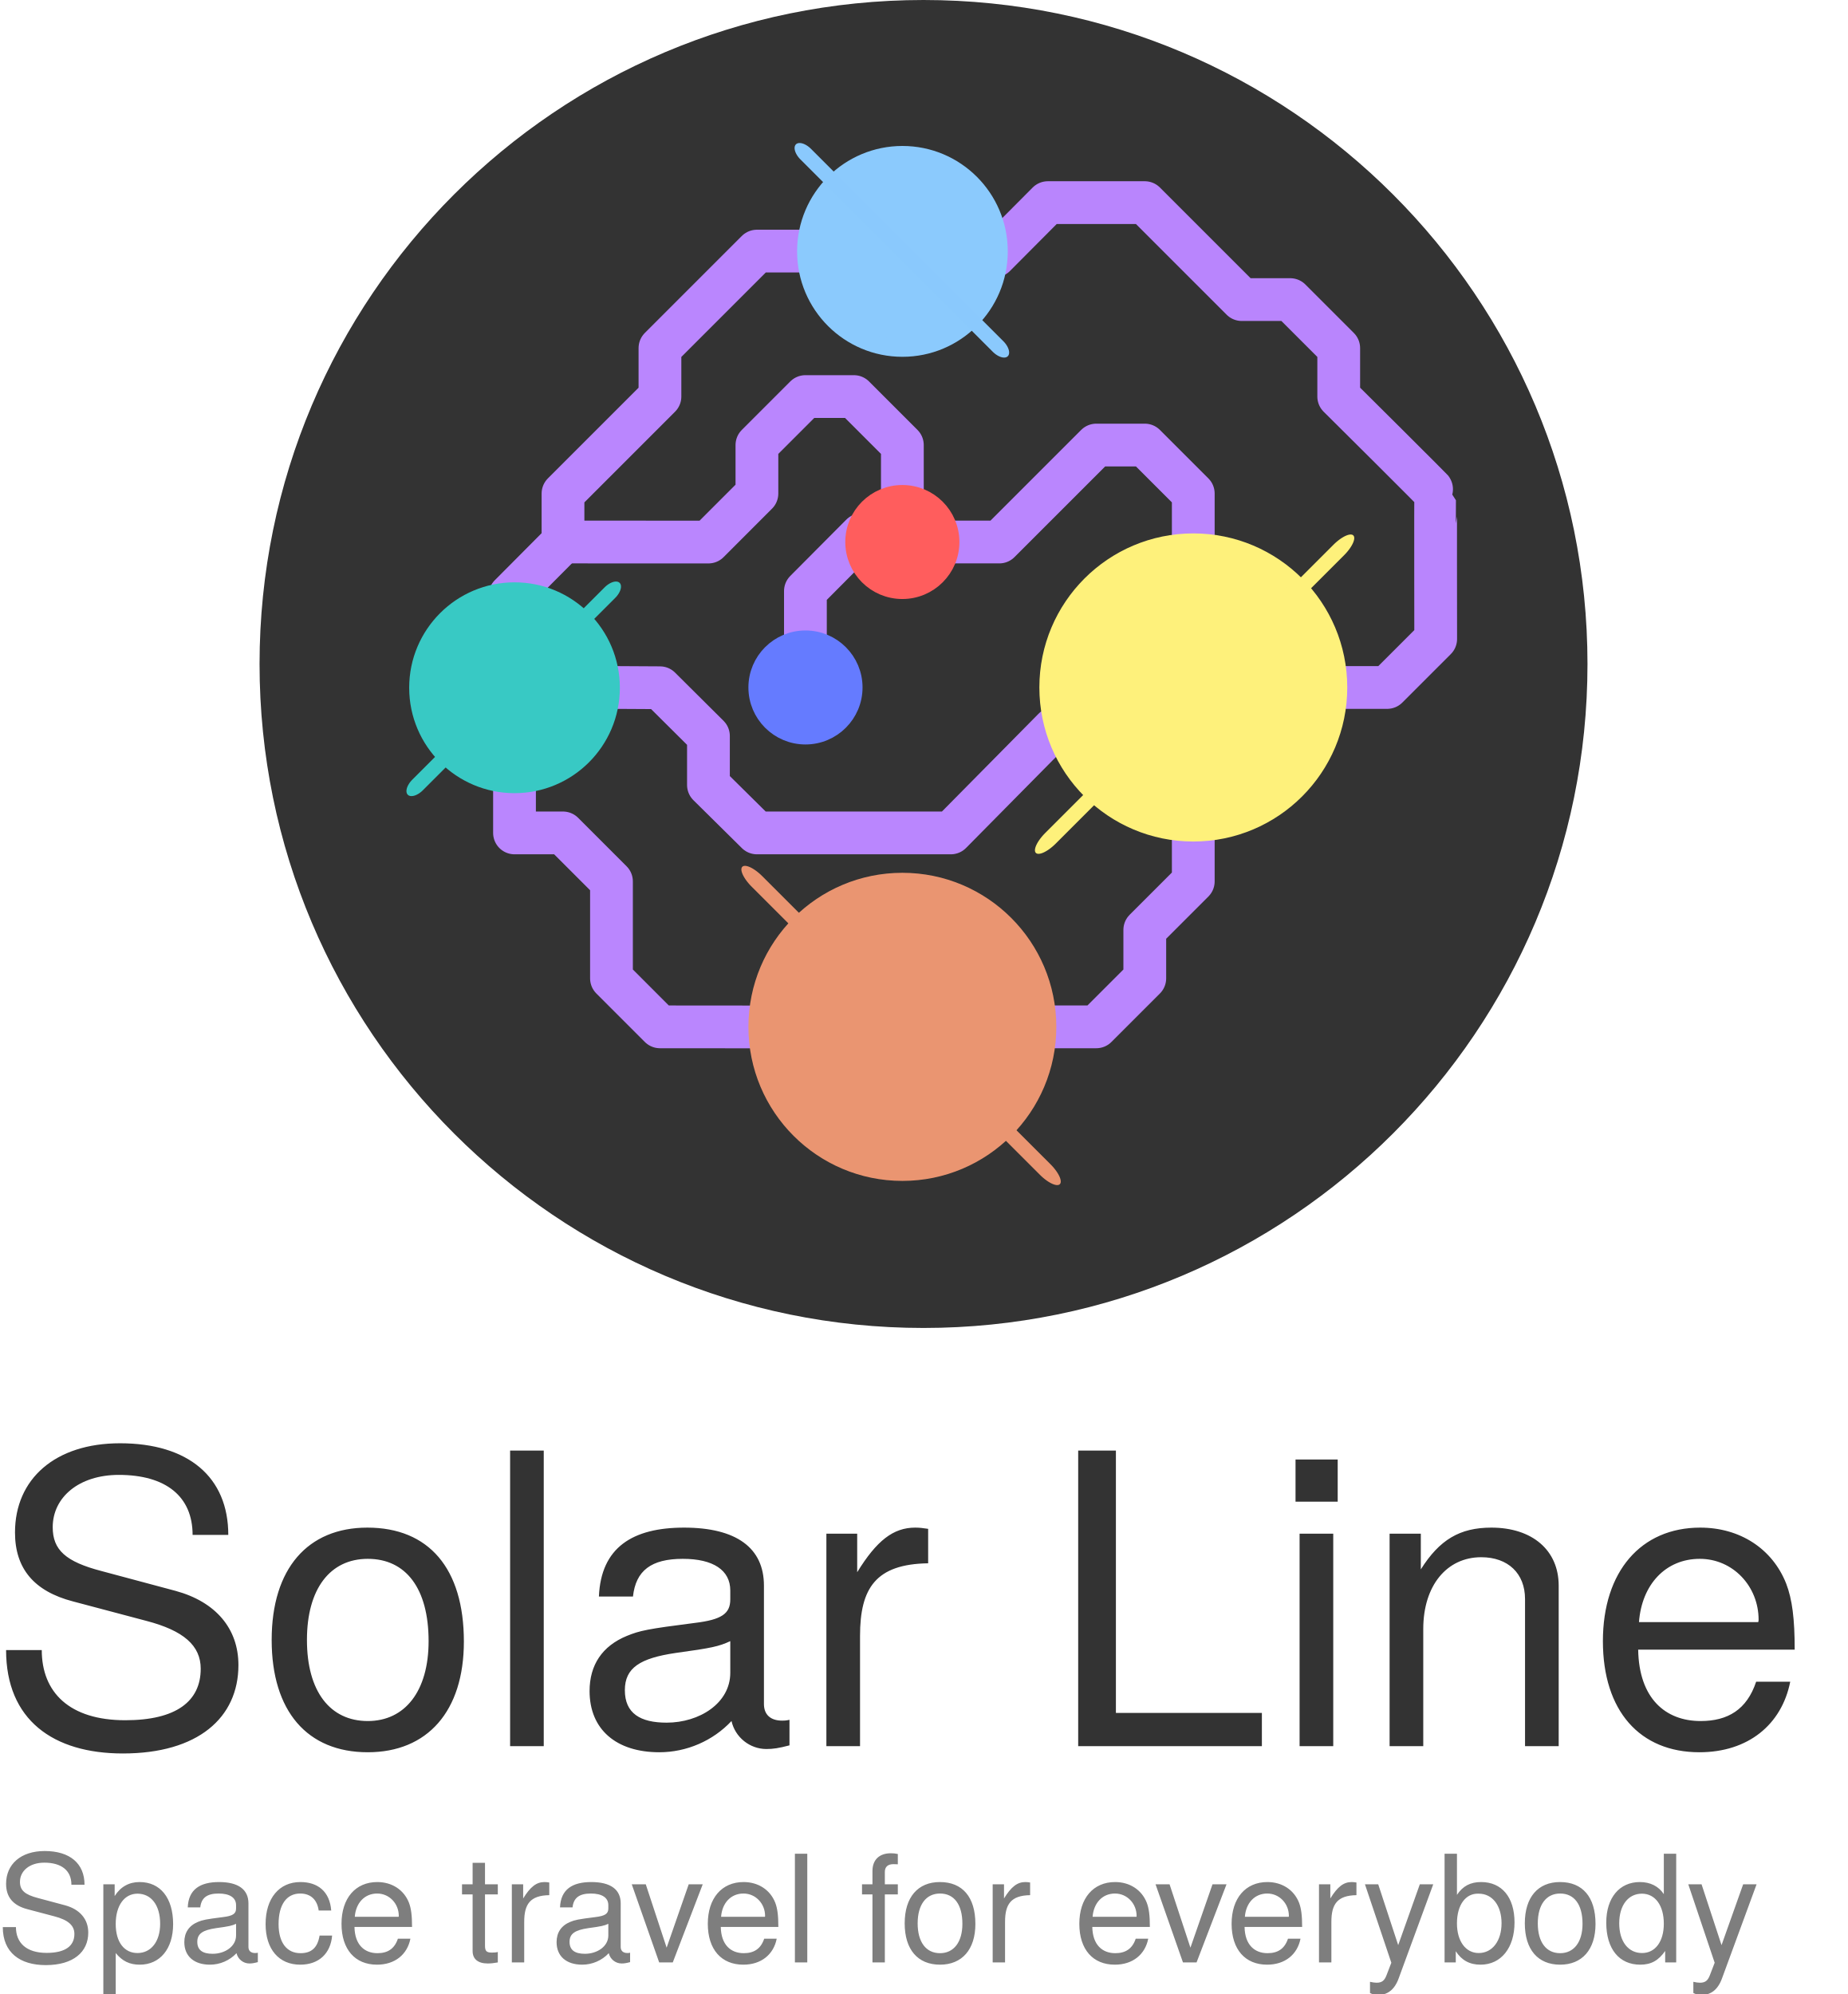
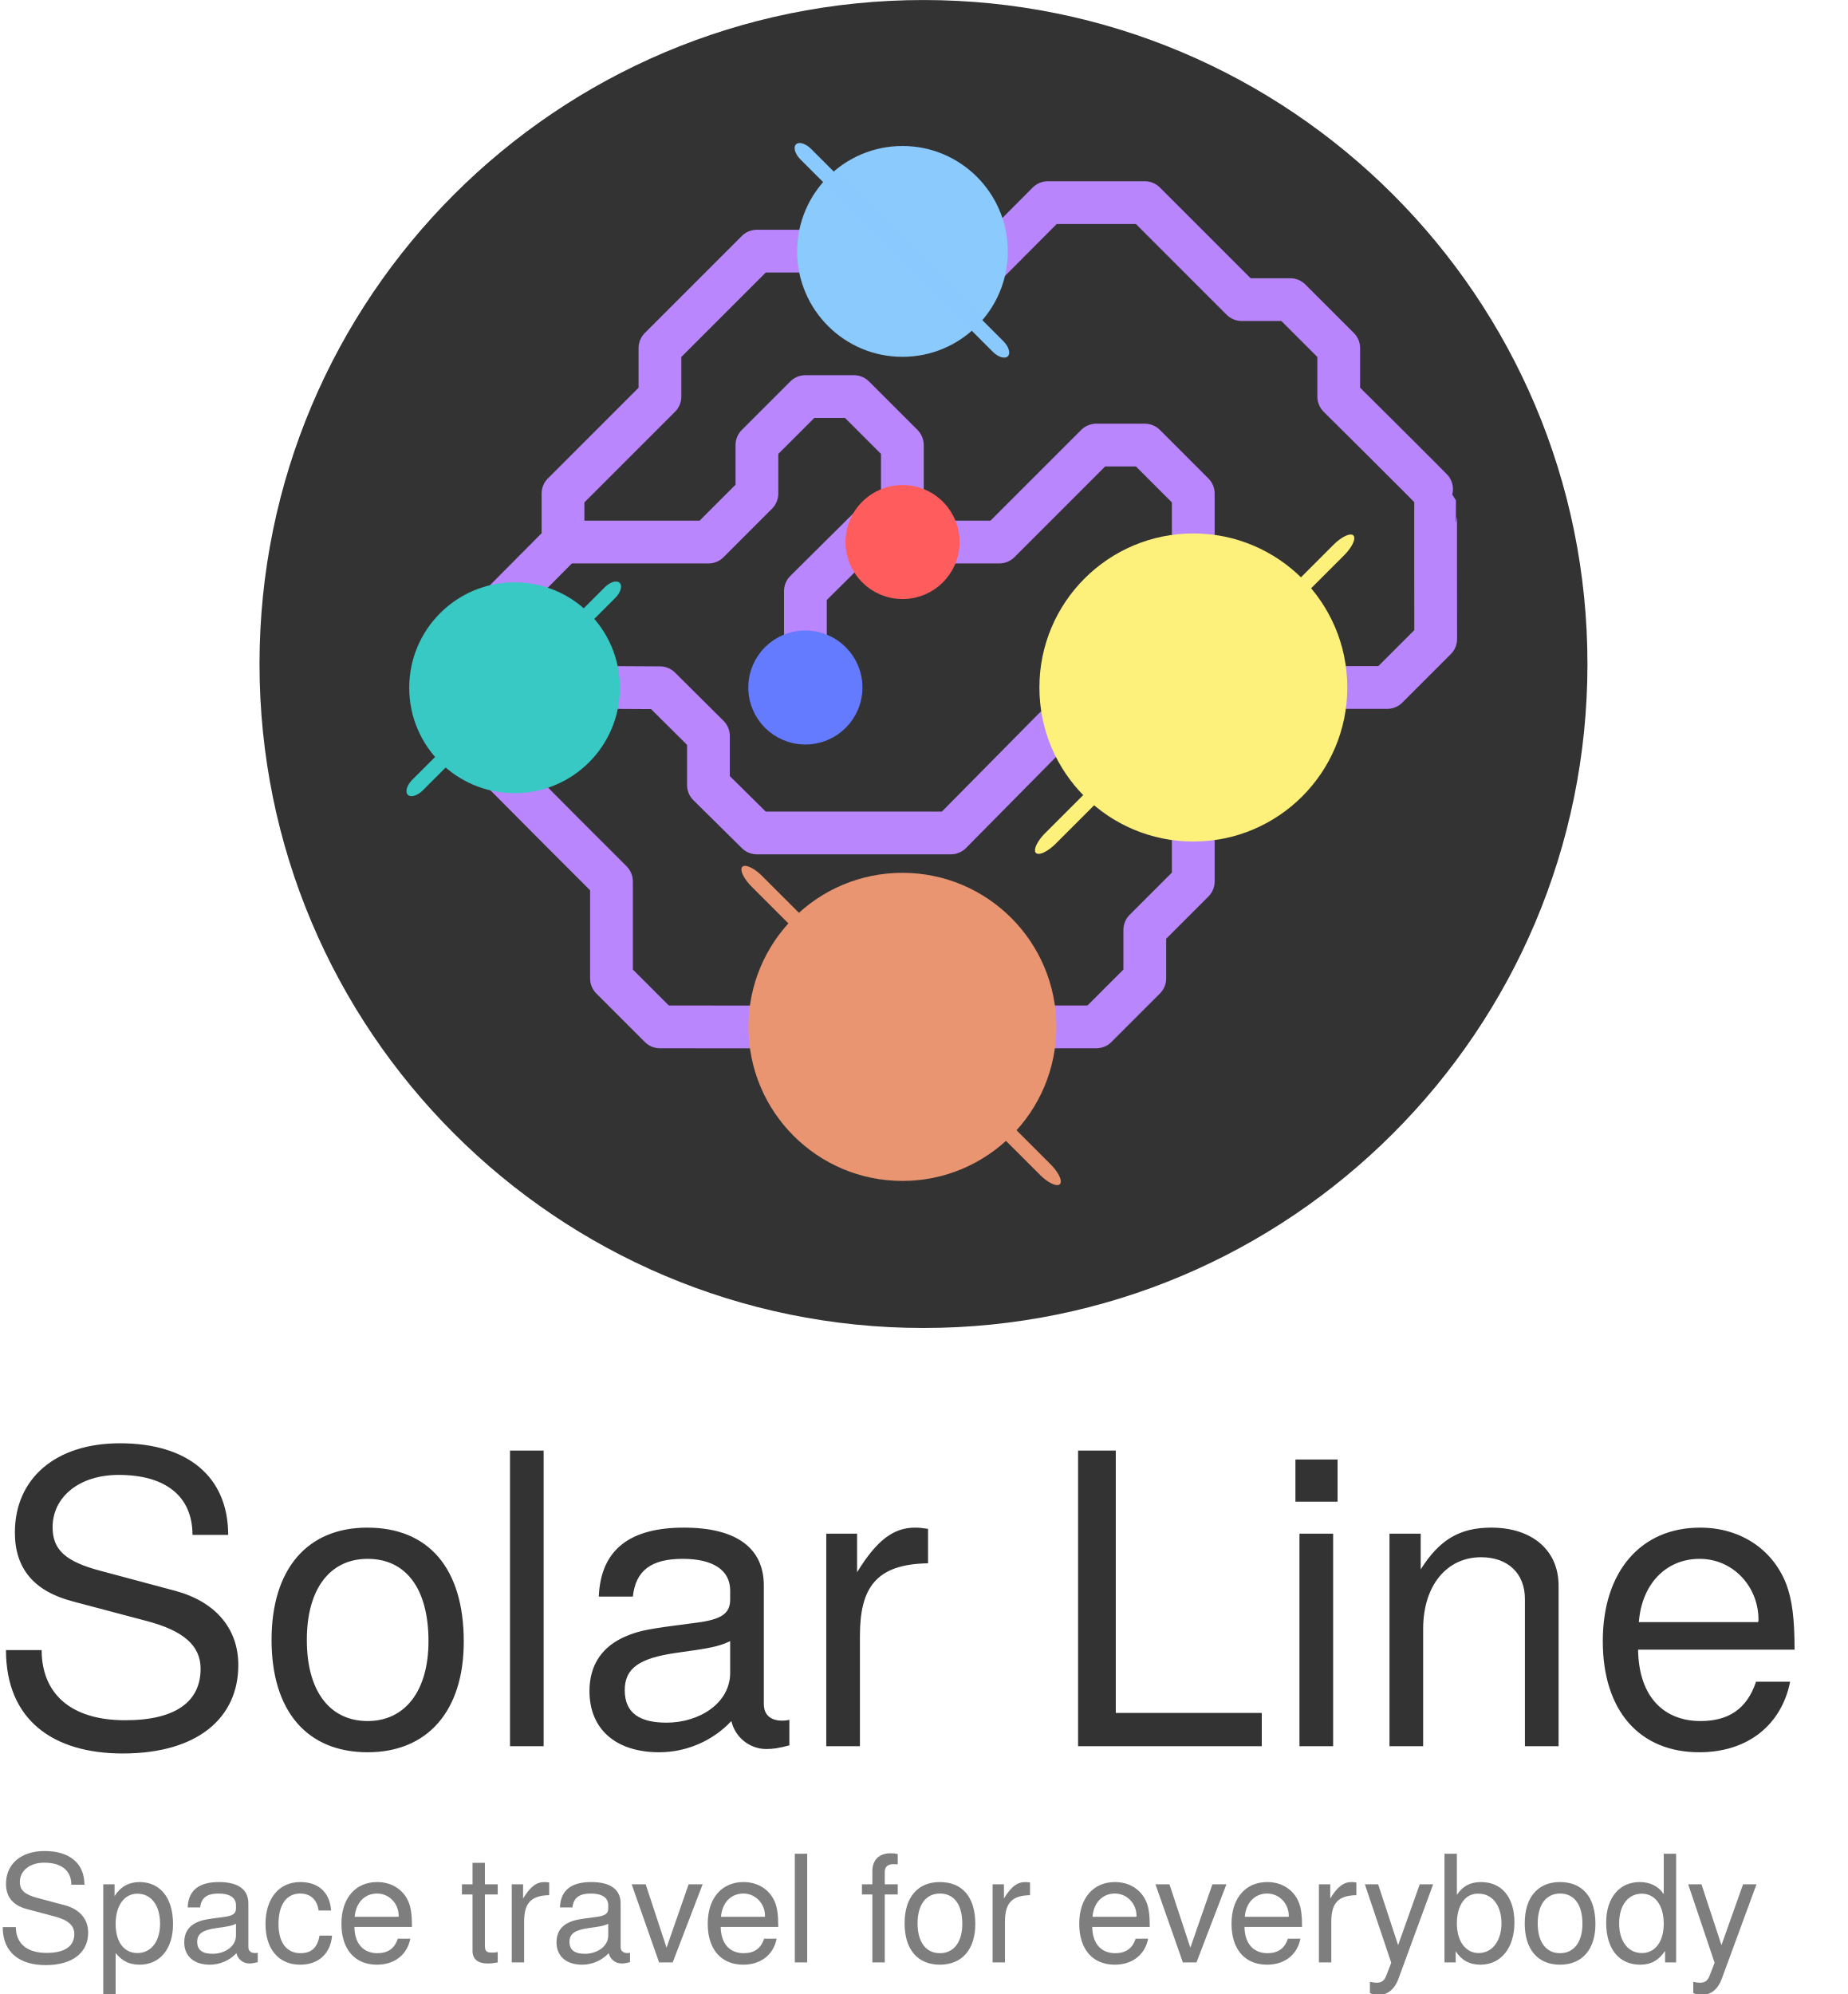
<svg xmlns="http://www.w3.org/2000/svg" width="100%" height="100%" viewBox="0 0 1800 1943" version="1.1" xml:space="preserve" style="fill-rule:evenodd;clip-rule:evenodd;stroke-linecap:round;stroke-linejoin:round;stroke-miterlimit:1.5;">
-   <g transform="matrix(1,0,0,1,-777.551,-10018)">
-     <g>
-       <g transform="matrix(1,0,0,1,-1230.49,672.515)">
+   <g transform="matrix(1,0,0,1,-774.899,-10010.7)">
+     <g transform="matrix(4.01326,0,0,1.9304,-44740.6,9739)">
+       <g transform="matrix(0.249174,0,0,0.518027,10840.9,-4700.46)">
        <text x="1995px" y="11047px" style="font-family:'HelveticaNeue-Medium', 'Helvetica Neue', sans-serif;font-weight:500;font-size:395.125px;fill:rgb(51,51,51);">Solar Line</text>
      </g>
-       <g transform="matrix(1,0,0,1,-11562.7,9417)">
-         <g transform="matrix(0.888736,0,0,0.888736,12046.6,-4665.65)">
+       <g>
+         <g transform="matrix(0.22145,0,0,0.46039,11268.1,-2587.51)">
          <circle cx="1343" cy="6654" r="728" style="fill:rgb(51,51,51);" />
        </g>
-         <g transform="matrix(1,0,0,1,11329.8,609.462)">
+         <g transform="matrix(0.249174,0,0,0.518027,11089.5,145.144)">
          <path d="M2031.5,992.126L2078.74,992.126L2125.98,944.882L2125.98,897.638L2173.23,850.394L2173.23,803.15" style="fill:none;stroke:rgb(186,134,254);stroke-width:41.67px;" />
        </g>
-         <g transform="matrix(1,0,0,1,11329.8,609.462)">
-           <path d="M1795.28,236.22L1748.03,236.22L1653.54,330.709L1653.54,377.953L1559.06,472.441L1559.06,519.685L1507.36,571.64" style="fill:none;stroke:rgb(186,134,254);stroke-width:41.67px;" />
+         <g transform="matrix(0.249174,0,0,0.518027,11089.5,145.144)">
+           <path d="M1795.28,236.22L1748.03,236.22L1653.54,330.709L1653.54,377.953L1559.06,472.441L1559.06,519.685L1499.32,579.814" style="fill:none;stroke:rgb(186,134,254);stroke-width:41.67px;" />
        </g>
-         <g transform="matrix(1,0,0,1,11329.8,609.462)">
-           <path d="M1979.8,240.931L2031.5,188.976L2125.98,188.976L2220.47,283.465L2267.72,283.465L2314.96,330.709L2314.96,377.953C2314.96,377.953 2409.64,471.879 2409.45,472.441C2409.26,473.002 2409.45,614.173 2409.45,614.173L2362.2,661.417L2314.96,661.417" style="fill:none;stroke:rgb(185,133,253);stroke-width:41.67px;" />
+         <g transform="matrix(0.249174,0,0,0.518027,11089.5,145.144)">
+           <path d="M1959.94,260.814L2031.5,188.976L2125.98,188.976L2220.47,283.465L2267.72,283.465L2314.96,330.709L2314.96,377.953C2314.96,377.953 2409.64,471.879 2409.45,472.441C2409.26,473.002 2409.45,614.173 2409.45,614.173L2362.2,661.417L2314.96,661.417" style="fill:none;stroke:rgb(185,133,253);stroke-width:41.67px;" />
        </g>
-         <g transform="matrix(1,0,0,1,11329.8,609.462)">
+         <g transform="matrix(0.249174,0,0,0.518027,11089.5,145.144)">
          <path d="M1937.01,519.685L1984.25,519.685L2078.74,425.197L2125.98,425.197L2173.23,472.441L2173.23,519.685" style="fill:none;stroke:rgb(186,134,254);stroke-width:41.67px;" />
        </g>
-         <g transform="matrix(1,0,0,1,11329.8,609.462)">
-           <path d="M1511.81,756.448L1511.81,803.15L1559.06,803.15L1606.3,850.394L1606.3,944.882L1653.54,992.126L1748.03,992.2" style="fill:none;stroke:rgb(186,134,254);stroke-width:41.67px;" />
+         <g transform="matrix(0.249174,0,0,0.518027,11089.5,145.144)">
+           <path d="M1465.11,708.661L1559.06,803.15L1606.3,850.394L1606.3,944.882L1653.54,992.126L1748.03,992.2" style="fill:none;stroke:rgb(186,134,254);stroke-width:41.67px;" />
        </g>
-         <g transform="matrix(1,0,0,1,11329.8,609.462)">
+         <g transform="matrix(0.249174,0,0,0.518027,11089.5,145.144)">
          <path d="M1559.06,519.685L1700.79,519.718L1748.03,472.441L1748.03,425.197L1795.28,377.953L1842.52,377.953L1889.76,425.197L1889.76,472.441" style="fill:none;stroke:rgb(186,134,254);stroke-width:41.67px;" />
        </g>
-         <g transform="matrix(1,0,0,1,11329.8,609.462)">
+         <g transform="matrix(0.249174,0,0,0.518027,11089.5,145.144)">
          <path d="M1606.3,661.417L1653.54,661.688L1700.79,708.661L1700.79,756.448L1748.03,803.15L1937.01,803.15L2037.39,701.561" style="fill:none;stroke:rgb(186,134,254);stroke-width:41.67px;" />
        </g>
-         <g transform="matrix(1,0,0,1,11329.8,609.462)">
-           <path d="M1795.28,614.173L1795.28,567.471L1849.88,512.585" style="fill:none;stroke:rgb(186,134,254);stroke-width:41.67px;" />
+         <g transform="matrix(0.249174,0,0,0.518027,11089.5,145.144)">
+           <path d="M1795.28,614.173L1795.28,567.471L1865.46,497.814" style="fill:none;stroke:rgb(186,134,254);stroke-width:41.67px;" />
        </g>
-         <g transform="matrix(0.732467,0,0,0.726832,12182,952.527)">
+         <g transform="matrix(0.182512,0,0,0.376519,11301.9,322.861)">
          <ellipse cx="1416.5" cy="243" rx="64.5" ry="65" style="fill:rgb(255,93,93);stroke:rgb(255,93,93);stroke-width:22.84px;" />
        </g>
-         <g transform="matrix(0.732467,0,0,0.726832,12087.6,1094.26)">
+         <g transform="matrix(0.182512,0,0,0.376519,11278.3,396.282)">
          <ellipse cx="1416.5" cy="243" rx="64.5" ry="65" style="fill:rgb(101,123,255);stroke:rgb(101,123,255);stroke-width:22.84px;" />
        </g>
-         <g>
+         <g transform="matrix(0.249174,0,0,0.518027,8266.42,-170.574)">
          <g transform="matrix(1.12486,0,0,1.13841,12233.1,563.357)">
            <ellipse cx="1129" cy="621.5" rx="126" ry="124.5" style="fill:rgb(254,241,123);stroke:rgb(254,241,123);stroke-width:14.73px;" />
          </g>
          <g transform="matrix(1.90445,-0.929379,-0.836635,1.86095,9376.36,-6312.45)">
            <path d="M5020,6661L5124,6562" style="fill:none;stroke:rgb(254,241,123);stroke-width:14.55px;" />
          </g>
        </g>
-         <g>
+         <g transform="matrix(0.249174,0,0,0.518027,8266.42,-170.574)">
          <g transform="matrix(1.12486,0,0,1.13841,11949.6,894.065)">
            <ellipse cx="1129" cy="621.5" rx="126" ry="124.5" style="fill:rgb(234,149,113);stroke:rgb(234,149,113);stroke-width:14.73px;" />
          </g>
          <g transform="matrix(0.929887,1.9042,-1.86118,-0.836138,20807.1,-2529.74)">
            <path d="M5020,6661L5124,6562" style="fill:none;stroke:rgb(234,149,113);stroke-width:14.55px;" />
          </g>
        </g>
-         <g>
+         <g transform="matrix(0.249174,0,0,0.518027,8266.42,-170.574)">
          <g transform="matrix(1.03266,0,0,1.07677,11334.5,179.974)">
            <ellipse cx="1825.5" cy="618.5" rx="91.5" ry="87.5" style="fill:rgb(139,202,253);stroke:rgb(139,202,253);stroke-width:15.8px;" />
          </g>
          <g transform="matrix(0.457989,1.43306,-1.41223,-0.387908,20233.1,-3858.94)">
            <path d="M5020,6661L5124,6562" style="fill:none;stroke:rgb(138,201,253);stroke-width:14.57px;" />
          </g>
        </g>
-         <g>
+         <g transform="matrix(0.249174,0,0,0.518027,8266.42,-170.574)">
          <g transform="matrix(1.03266,0,0,1.07677,10956.5,605.17)">
            <ellipse cx="1825.5" cy="618.5" rx="91.5" ry="87.5" style="fill:rgb(56,201,196);stroke:rgb(56,201,196);stroke-width:15.8px;" />
          </g>
          <g transform="matrix(1.43306,-0.457989,-0.387908,1.41223,8137.02,-5741.84)">
            <path d="M5020,6661L5124,6562" style="fill:none;stroke:rgb(56,201,196);stroke-width:14.57px;" />
          </g>
        </g>
      </g>
-       <g transform="matrix(1,0,0,1,-1221.69,883.239)">
+       <g transform="matrix(0.249174,0,0,0.518027,10843.1,-4591.3)">
        <text x="1995px" y="11047px" style="font-family:'HelveticaNeue-Medium', 'Helvetica Neue', sans-serif;font-weight:500;font-size:145.333px;fill:rgb(126,126,126);">Space travel for everybody</text>
      </g>
    </g>
  </g>
</svg>
